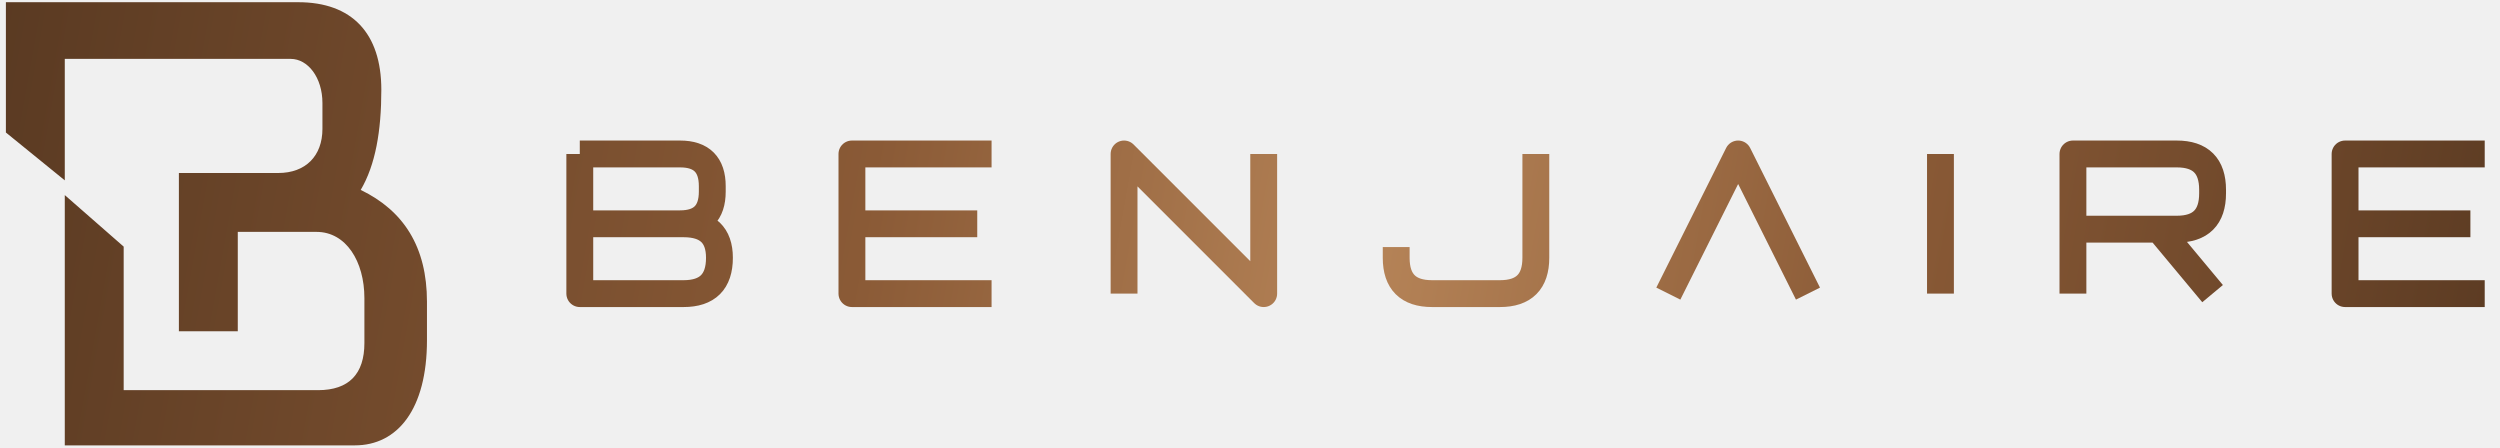
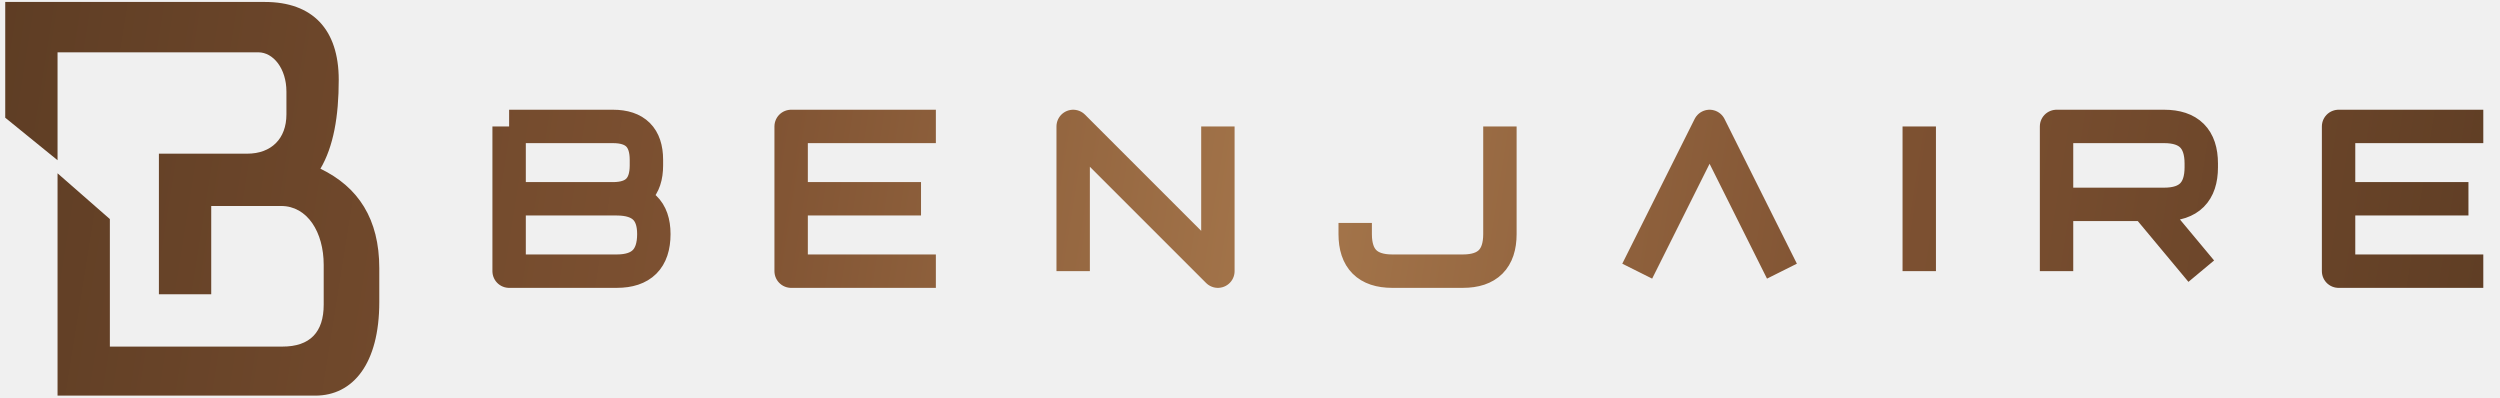
- <svg xmlns="http://www.w3.org/2000/svg" viewBox="0 0 3396 608" role="img" aria-label="Benjaire">
+ <svg xmlns="http://www.w3.org/2000/svg" viewBox="0 0 3823 608" role="img" aria-label="Benjaire">
  <defs>
-     <linearGradient id="bj-lockup-horizontal-g" gradientUnits="userSpaceOnUse" x1="0" y1="0" x2="3396" y2="608">
-       <stop offset="0" stop-color="#5a3a22" />
-       <stop offset=".35" stop-color="#8a5a36" />
-       <stop offset=".55" stop-color="#b58357" />
-       <stop offset=".75" stop-color="#8a5a36" />
-       <stop offset="1" stop-color="#5a3a22" />
+     <linearGradient id="bj-lockup-horizontal" gradientUnits="userSpaceOnUse" x1="0" y1="0" x2="3823" y2="608">
+       <stop offset="0" stop-color="#5e3d24" />
+       <stop offset="0.3" stop-color="#7f5232" />
+       <stop offset="0.52" stop-color="#a5764b" />
+       <stop offset="0.74" stop-color="#7f5232" />
+       <stop offset="1" stop-color="#5e3d24" />
    </linearGradient>
-     <mask id="bj-lockup-horizontal-m" maskUnits="userSpaceOnUse" x="0" y="0" width="3396" height="608">
-       <path fill="#fff" d="M3,3 H405 C478,3 518,45 518,122 C518,178 510,224 490,258 C548,286 580,335 580,410 V462 C580,556 540,605 482,605 H88 V265 L168,335 V530 H432 C474,530 495,508 495,466 V405 C495,355 470,315 430,315 H323 V450 H243 V235 H378 C415,235 438,212 438,175 V140 C438,105 418,80 395,80 H88 V245 L8,180 V3 Z" />
-       <g transform="translate(773,194.56) scale(2.432)">
-         <g fill="none" stroke="#fff" stroke-width="15" stroke-linejoin="round">
-           <path transform="translate(0,0)" d="M6,6 V84 H64 Q84,84 84,64 V64 Q84,45 64,45 H6 M6,6 H62 Q80,6 80,24 V27 Q80,45 62,45" />
-           <path transform="translate(152,0)" d="M84,6 H6 V84 H84 M6,45 H76" />
-           <path transform="translate(304,0)" d="M6,84 V6 L84,84 V6" />
-           <path transform="translate(456,0)" d="M84,6 V64 Q84,84 64,84 H26 Q6,84 6,64 V58" />
-           <path transform="translate(608,0)" d="M6,84 L45,6 L84,84" />
-           <path transform="translate(760,0)" d="M6,6 V84" />
-           <path transform="translate(834,0)" d="M6,84 V6 H64 Q84,6 84,26 V28 Q84,48 64,48 H6 M54,48 L84,84" />
-           <path transform="translate(986,0)" d="M84,6 H6 V84 H84 M6,45 H76" />
-         </g>
-       </g>
-     </mask>
  </defs>
-   <rect width="3396" height="608" fill="url(#bj-lockup-horizontal-g)" mask="url(#bj-lockup-horizontal-m)" />
+   <path fill="url(#bj-lockup-horizontal)" d="M3 3 H405 C478 3 518 45 518 122 C518 178 510 224 490 258 C548 286 580 335 580 410 V462 C580 556 540 605 482 605 H88 V265 L168 335 V530 H432 C474 530 495 508 495 466 V405 C495 355 470 315 430 315 H323 V450 H243 V235 H378 C415 235 438 212 438 175 V140 C438 105 418 80 395 80 H88 V245 L8 180 V3 Z" />
+   <path fill="none" stroke="url(#bj-lockup-horizontal)" stroke-width="51.072" stroke-linejoin="round" d="M778.54 193.34 V414.66 H943.1 Q999.85 414.66 999.85 357.91 V357.91 Q999.85 304 943.1 304 H778.54 M778.54 193.34 H937.43 Q988.5 193.34 988.5 244.42 V252.93 Q988.5 304 937.43 304 M1431.12 193.34 H1209.81 V414.66 H1431.12 M1209.81 304 H1408.42 M1641.09 414.66 V193.34 L1862.4 414.66 V193.34 M2293.67 193.34 V357.91 Q2293.67 414.66 2236.93 414.66 H2129.11 Q2072.36 414.66 2072.36 357.91 V340.89 M2503.63 414.66 L2614.29 193.34 L2724.95 414.66 M2934.91 193.34 V414.66 M3144.87 414.66 V193.34 H3309.44 Q3366.18 193.34 3366.18 250.09 V255.77 Q3366.18 312.51 3309.44 312.51 H3144.87 M3281.06 312.51 L3366.18 414.66 M3797.46 193.34 H3576.15 V414.66 H3797.46 M3576.15 304 H3774.76" />
</svg>
